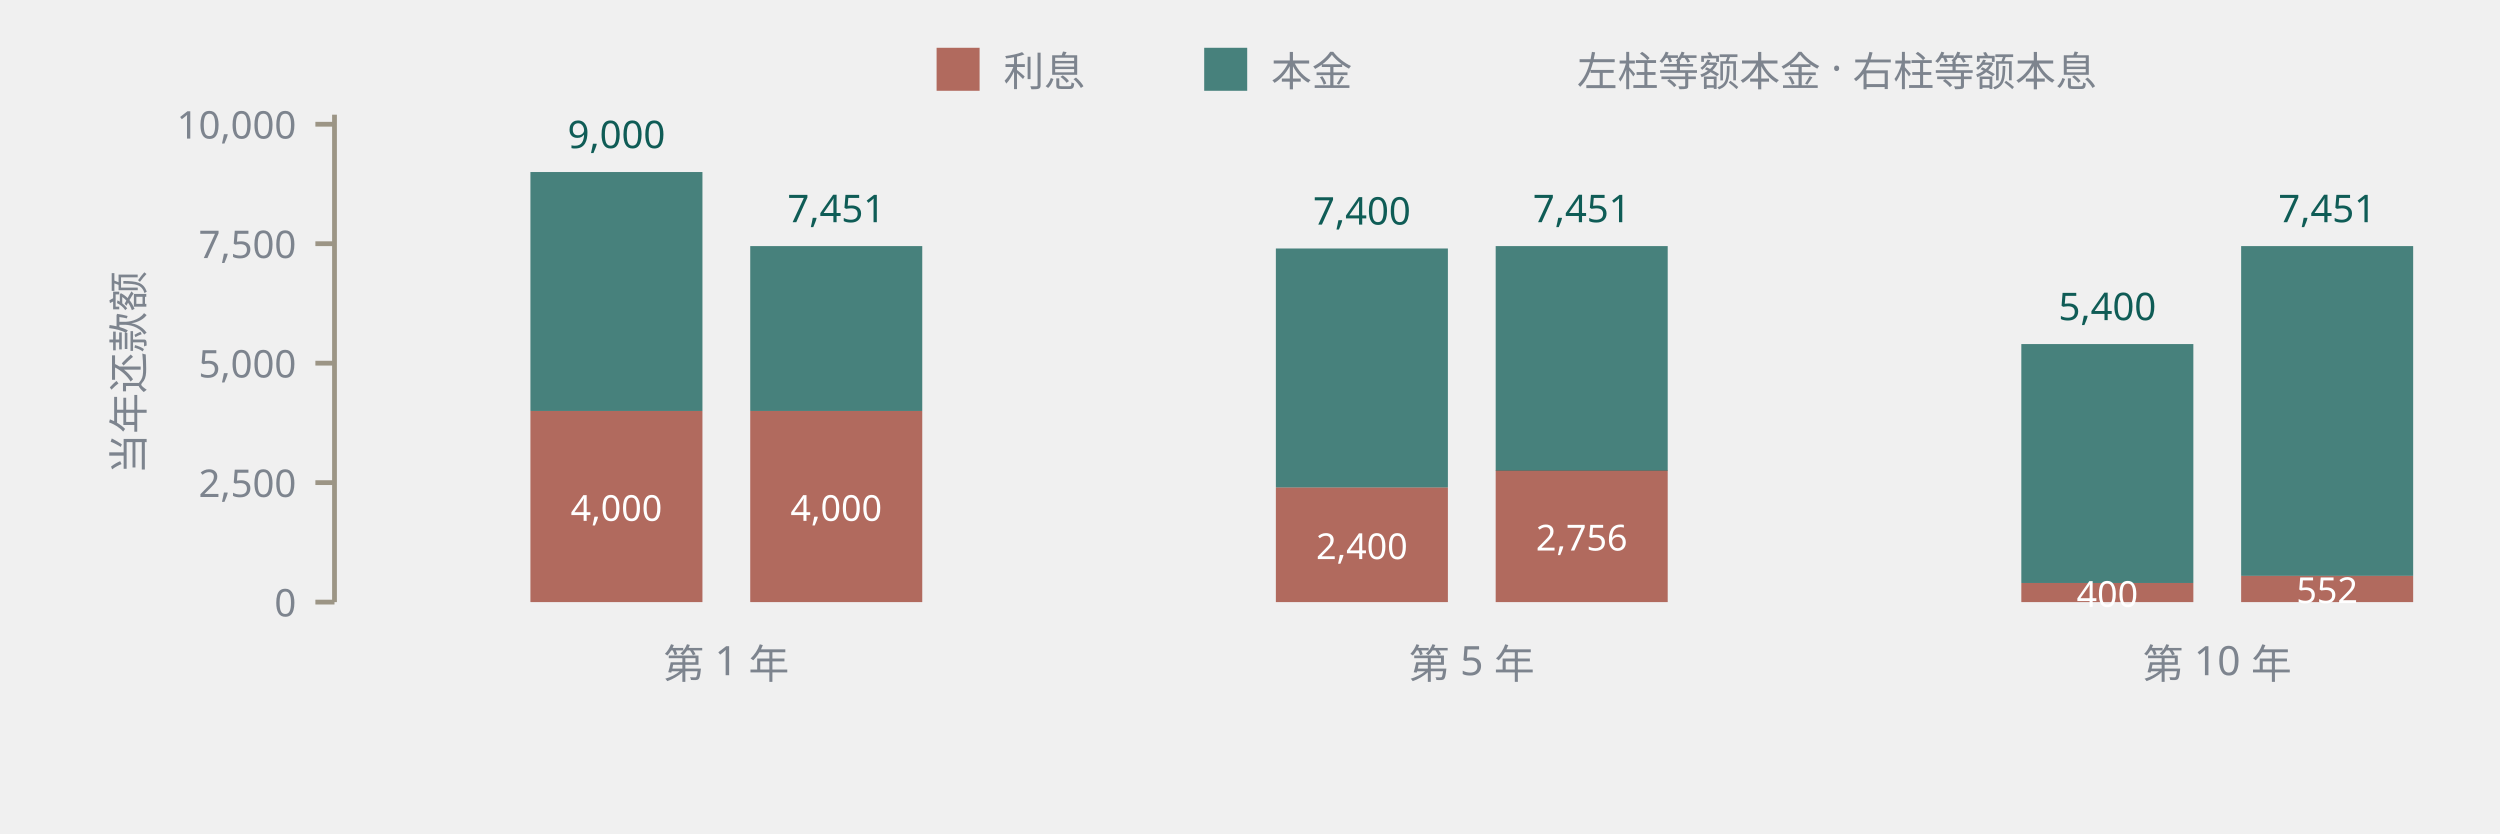
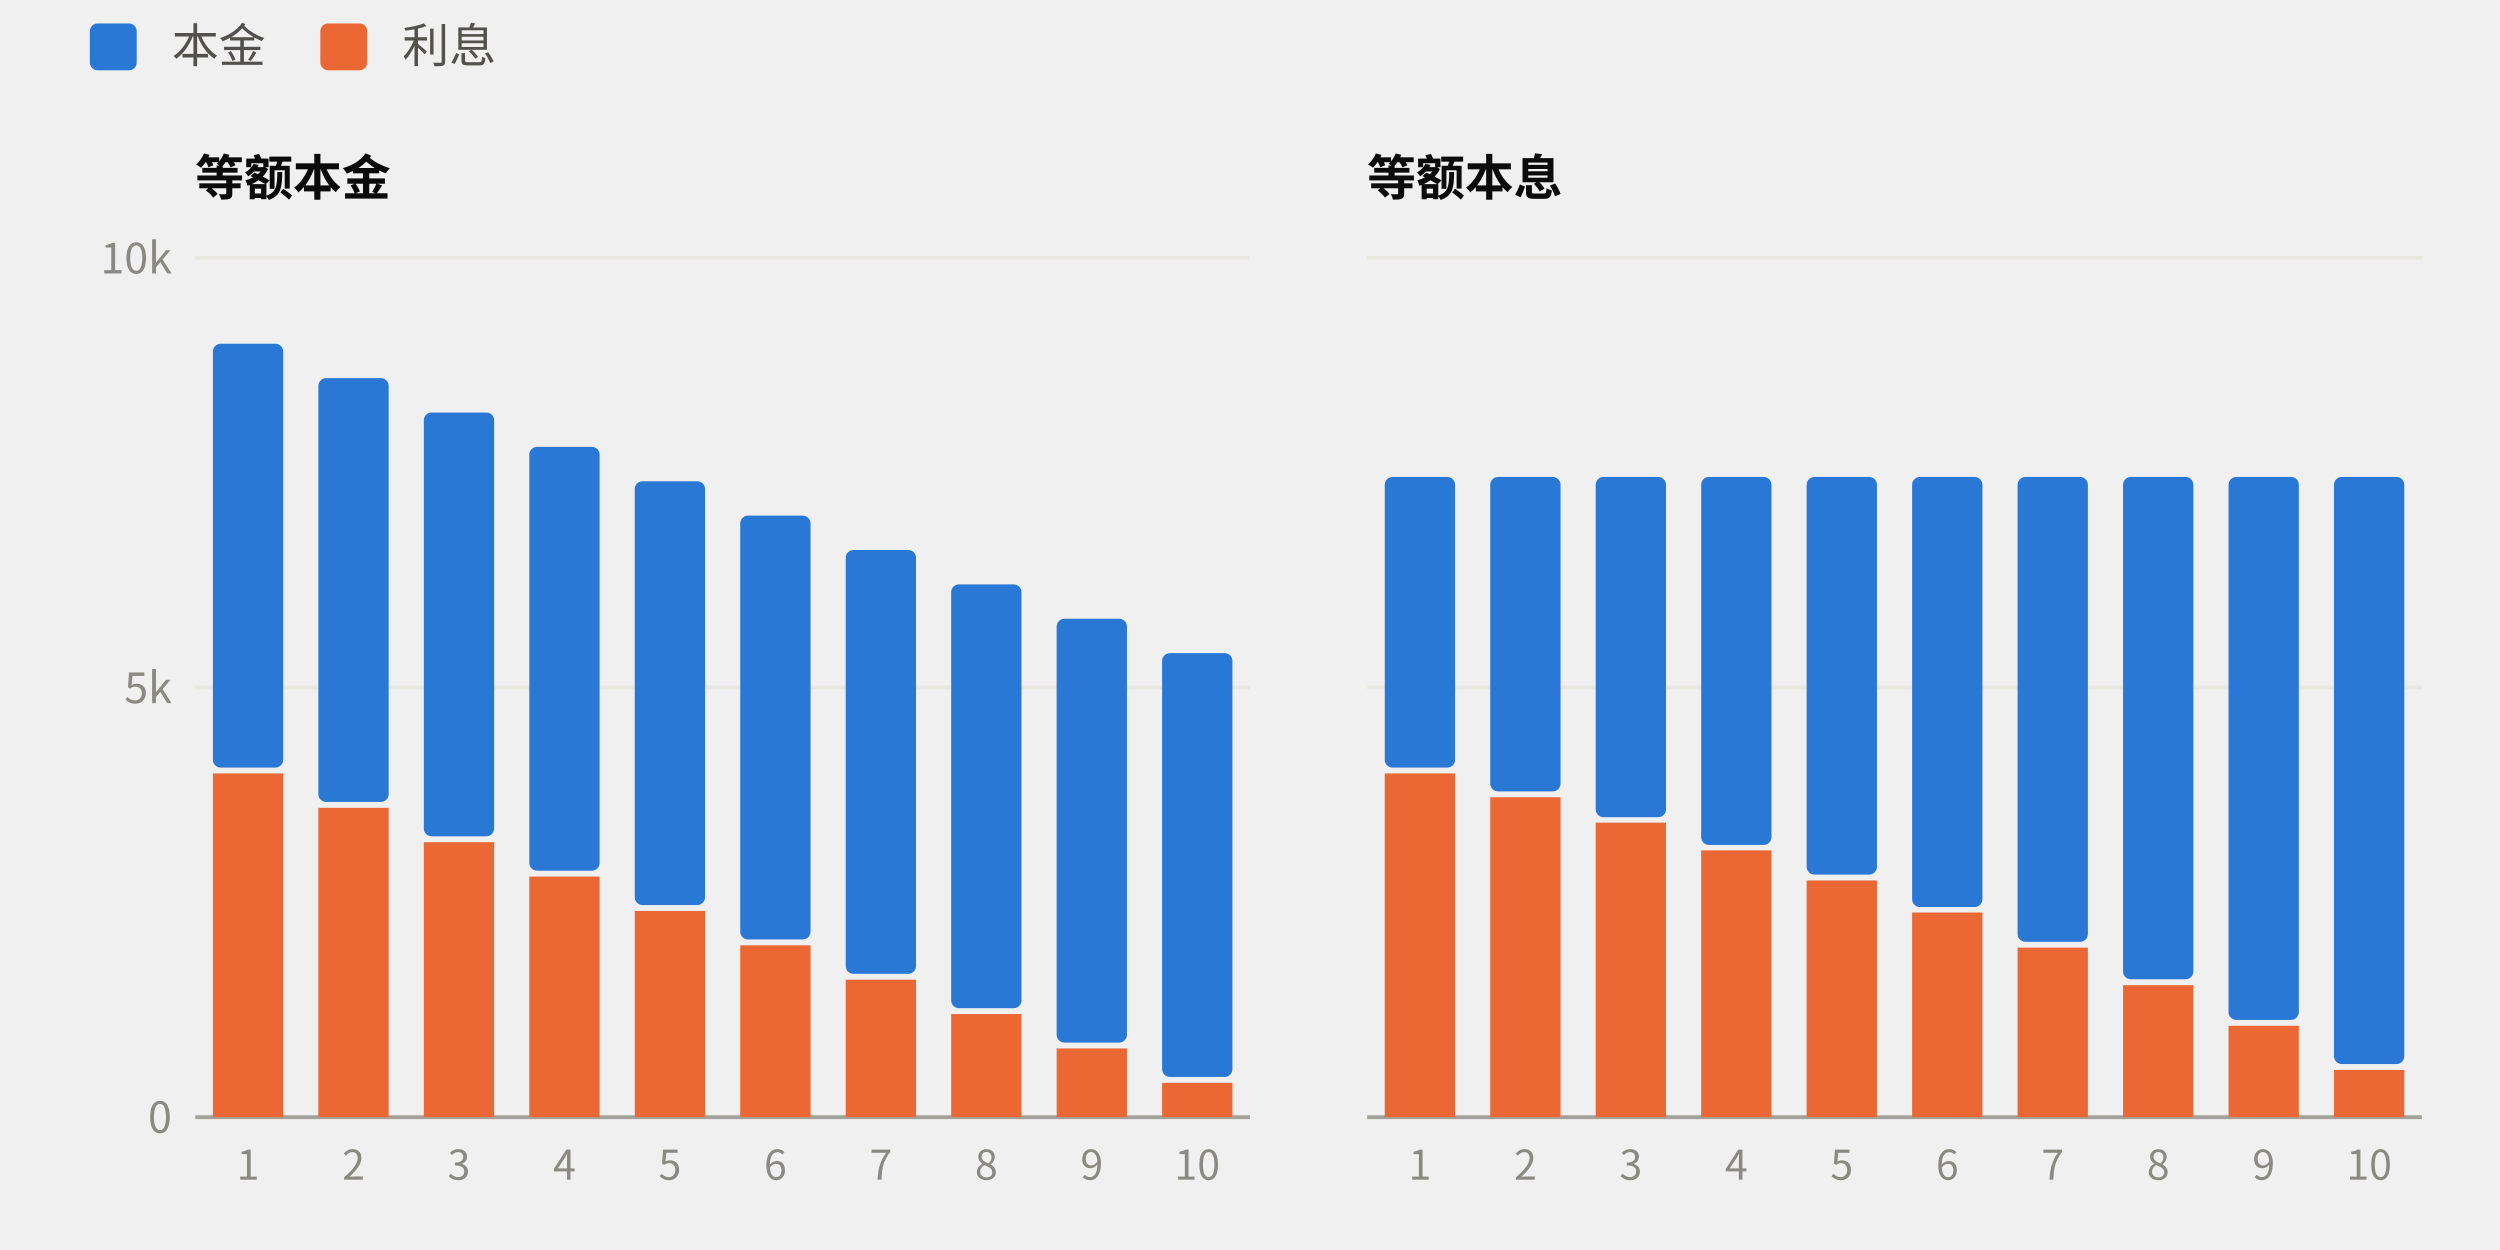
- <svg xmlns="http://www.w3.org/2000/svg" aria-label="三组堆叠柱对比等额本金与等额本息的利息段与本金段" role="img" viewbox="0 0 590 150">
-   <rect fill="#9c3d2e" height="9" opacity="0.75" width="9" x="196" y="10" />
-   <text fill="#7d848e" font-family="Microsoft YaHei, sans-serif" font-size="8.5" x="210" y="18">利息</text>
-   <rect fill="#0f5c56" height="9" opacity="0.75" width="9" x="252" y="10" />
-   <text fill="#7d848e" font-family="Microsoft YaHei, sans-serif" font-size="8.5" x="266" y="18">本金</text>
-   <text fill="#7d848e" font-family="Microsoft YaHei, sans-serif" font-size="8.5" x="330" y="18">左柱等额本金 · 右柱等额本息</text>
-   <line stroke="#9c9585" stroke-width="1" x1="70" x2="546" y1="184" y2="184" />
-   <line stroke="#9c9585" stroke-width="1" x1="70" x2="70" y1="126" y2="24" />
-   <line stroke="#9c9585" stroke-width="1" x1="66" x2="70" y1="126.0" y2="126.0" />
-   <text fill="#7d848e" font-family="Microsoft YaHei, sans-serif" font-size="8" text-anchor="end" x="62" y="129.0">0</text>
-   <line stroke="#9c9585" stroke-width="1" x1="66" x2="70" y1="101.0" y2="101.0" />
-   <text fill="#7d848e" font-family="Microsoft YaHei, sans-serif" font-size="8" text-anchor="end" x="62" y="104.0">2,500</text>
-   <line stroke="#9c9585" stroke-width="1" x1="66" x2="70" y1="76.0" y2="76.0" />
-   <text fill="#7d848e" font-family="Microsoft YaHei, sans-serif" font-size="8" text-anchor="end" x="62" y="79.0">5,000</text>
-   <line stroke="#9c9585" stroke-width="1" x1="66" x2="70" y1="51.0" y2="51.0" />
-   <text fill="#7d848e" font-family="Microsoft YaHei, sans-serif" font-size="8" text-anchor="end" x="62" y="54.0">7,500</text>
-   <line stroke="#9c9585" stroke-width="1" x1="66" x2="70" y1="26.0" y2="26.0" />
-   <text fill="#7d848e" font-family="Microsoft YaHei, sans-serif" font-size="8" text-anchor="end" x="62" y="29.0">10,000</text>
-   <rect fill="#9c3d2e" height="40.0" opacity="0.75" width="36" x="111" y="86.0" />
-   <rect fill="#0f5c56" height="50.0" opacity="0.75" width="36" x="111" y="36.0" />
-   <rect fill="#9c3d2e" height="40.0" opacity="0.75" width="36" x="157" y="86.0" />
-   <rect fill="#0f5c56" height="34.5" opacity="0.75" width="36" x="157" y="51.5" />
-   <text fill="#0f5c56" font-family="Microsoft YaHei, sans-serif" font-size="8" text-anchor="middle" x="129" y="31.0">9,000</text>
-   <text fill="#0f5c56" font-family="Microsoft YaHei, sans-serif" font-size="8" text-anchor="middle" x="175" y="46.5">7,451</text>
-   <text fill="#ffffff" font-family="Microsoft YaHei, sans-serif" font-size="7.5" text-anchor="middle" x="129" y="109.0">4,000</text>
-   <text fill="#ffffff" font-family="Microsoft YaHei, sans-serif" font-size="7.5" text-anchor="middle" x="175" y="109.0">4,000</text>
-   <text fill="#7d848e" font-family="Microsoft YaHei, sans-serif" font-size="8.5" text-anchor="middle" x="152" y="142">第 1 年</text>
-   <rect fill="#9c3d2e" height="24.0" opacity="0.75" width="36" x="267" y="102.0" />
-   <rect fill="#0f5c56" height="50.0" opacity="0.75" width="36" x="267" y="52.0" />
-   <rect fill="#9c3d2e" height="27.6" opacity="0.75" width="36" x="313" y="98.4" />
-   <rect fill="#0f5c56" height="47.0" opacity="0.75" width="36" x="313" y="51.5" />
-   <text fill="#0f5c56" font-family="Microsoft YaHei, sans-serif" font-size="8" text-anchor="middle" x="285" y="47.0">7,400</text>
-   <text fill="#0f5c56" font-family="Microsoft YaHei, sans-serif" font-size="8" text-anchor="middle" x="331" y="46.5">7,451</text>
-   <text fill="#ffffff" font-family="Microsoft YaHei, sans-serif" font-size="7.5" text-anchor="middle" x="285" y="117.0">2,400</text>
-   <text fill="#ffffff" font-family="Microsoft YaHei, sans-serif" font-size="7.5" text-anchor="middle" x="331" y="115.2">2,756</text>
-   <text fill="#7d848e" font-family="Microsoft YaHei, sans-serif" font-size="8.5" text-anchor="middle" x="308" y="142">第 5 年</text>
-   <rect fill="#9c3d2e" height="4.0" opacity="0.75" width="36" x="423" y="122.0" />
-   <rect fill="#0f5c56" height="50.0" opacity="0.75" width="36" x="423" y="72.0" />
-   <rect fill="#9c3d2e" height="5.5" opacity="0.75" width="36" x="469" y="120.5" />
-   <rect fill="#0f5c56" height="69.0" opacity="0.75" width="36" x="469" y="51.5" />
-   <text fill="#0f5c56" font-family="Microsoft YaHei, sans-serif" font-size="8" text-anchor="middle" x="441" y="67.0">5,400</text>
-   <text fill="#0f5c56" font-family="Microsoft YaHei, sans-serif" font-size="8" text-anchor="middle" x="487" y="46.5">7,451</text>
-   <text fill="#ffffff" font-family="Microsoft YaHei, sans-serif" font-size="7.5" text-anchor="middle" x="441" y="127.0">400</text>
-   <text fill="#ffffff" font-family="Microsoft YaHei, sans-serif" font-size="7.5" text-anchor="middle" x="487" y="126.2">552</text>
-   <text fill="#7d848e" font-family="Microsoft YaHei, sans-serif" font-size="8.5" text-anchor="middle" x="464" y="142">第 10 年</text>
-   <text fill="#7d848e" font-family="Microsoft YaHei, sans-serif" font-size="8.5" text-anchor="middle" transform="rotate(-90 30 78)" x="30" y="78">当年还款额</text>
+ <svg xmlns="http://www.w3.org/2000/svg" viewBox="0 0 640 320" width="640" height="320" font-family="'Microsoft YaHei','PingFang SC','Noto Sans CJK SC','Source Han Sans SC',sans-serif">
+   <rect x="23" y="6" width="12" height="12" rx="2" fill="#2a78d6" />
+   <text x="44" y="16" font-size="12" fill="#52514e">本金</text>
+   <rect x="82.0" y="6" width="12" height="12" rx="2" fill="#eb6834" />
+   <text x="103.0" y="16" font-size="12" fill="#52514e">利息</text>
+   <text x="50" y="50" font-size="12.5" font-weight="600" fill="#0b0b0b">等额本金</text>
+   <line x1="50" x2="320" y1="286" y2="286" stroke="#a3a29c" />
+   <text x="44" y="290.0" font-size="11" fill="#8a8984" text-anchor="end">0</text>
+   <line x1="50" x2="320" y1="176.0" y2="176.0" stroke="#e8e7e2" />
+   <text x="44" y="180.0" font-size="11" fill="#8a8984" text-anchor="end">5k</text>
+   <line x1="50" x2="320" y1="66.0" y2="66.0" stroke="#e8e7e2" />
+   <text x="44" y="70.0" font-size="11" fill="#8a8984" text-anchor="end">10k</text>
+   <rect x="54.5" y="198.0" width="18" height="88.0" fill="#eb6834" />
+   <rect x="54.5" y="88.0" width="18" height="108.5" rx="2" fill="#2a78d6" />
+   <text x="63.5" y="302" font-size="10.5" fill="#8a8984" text-anchor="middle">1</text>
+   <rect x="81.5" y="206.8" width="18" height="79.2" fill="#eb6834" />
+   <rect x="81.5" y="96.8" width="18" height="108.5" rx="2" fill="#2a78d6" />
+   <text x="90.5" y="302" font-size="10.5" fill="#8a8984" text-anchor="middle">2</text>
+   <rect x="108.5" y="215.6" width="18" height="70.4" fill="#eb6834" />
+   <rect x="108.5" y="105.6" width="18" height="108.5" rx="2" fill="#2a78d6" />
+   <text x="117.5" y="302" font-size="10.5" fill="#8a8984" text-anchor="middle">3</text>
+   <rect x="135.5" y="224.4" width="18" height="61.6" fill="#eb6834" />
+   <rect x="135.5" y="114.4" width="18" height="108.5" rx="2" fill="#2a78d6" />
+   <text x="144.5" y="302" font-size="10.5" fill="#8a8984" text-anchor="middle">4</text>
+   <rect x="162.5" y="233.2" width="18" height="52.8" fill="#eb6834" />
+   <rect x="162.5" y="123.2" width="18" height="108.5" rx="2" fill="#2a78d6" />
+   <text x="171.5" y="302" font-size="10.5" fill="#8a8984" text-anchor="middle">5</text>
+   <rect x="189.5" y="242.0" width="18" height="44.0" fill="#eb6834" />
+   <rect x="189.5" y="132.0" width="18" height="108.5" rx="2" fill="#2a78d6" />
+   <text x="198.5" y="302" font-size="10.5" fill="#8a8984" text-anchor="middle">6</text>
+   <rect x="216.5" y="250.8" width="18" height="35.2" fill="#eb6834" />
+   <rect x="216.5" y="140.8" width="18" height="108.5" rx="2" fill="#2a78d6" />
+   <text x="225.5" y="302" font-size="10.5" fill="#8a8984" text-anchor="middle">7</text>
+   <rect x="243.5" y="259.6" width="18" height="26.4" fill="#eb6834" />
+   <rect x="243.5" y="149.6" width="18" height="108.5" rx="2" fill="#2a78d6" />
+   <text x="252.5" y="302" font-size="10.5" fill="#8a8984" text-anchor="middle">8</text>
+   <rect x="270.5" y="268.4" width="18" height="17.6" fill="#eb6834" />
+   <rect x="270.5" y="158.4" width="18" height="108.5" rx="2" fill="#2a78d6" />
+   <text x="279.5" y="302" font-size="10.5" fill="#8a8984" text-anchor="middle">9</text>
+   <rect x="297.5" y="277.2" width="18" height="8.8" fill="#eb6834" />
+   <rect x="297.5" y="167.2" width="18" height="108.5" rx="2" fill="#2a78d6" />
+   <text x="306.5" y="302" font-size="10.5" fill="#8a8984" text-anchor="middle">10</text>
+   <text x="350" y="50" font-size="12.5" font-weight="600" fill="#0b0b0b">等额本息</text>
+   <line x1="350" x2="620" y1="286" y2="286" stroke="#a3a29c" />
+   <line x1="350" x2="620" y1="176.0" y2="176.0" stroke="#e8e7e2" />
+   <line x1="350" x2="620" y1="66.0" y2="66.0" stroke="#e8e7e2" />
+   <rect x="354.5" y="198.0" width="18" height="88.0" fill="#eb6834" />
+   <rect x="354.5" y="122.1" width="18" height="74.4" rx="2" fill="#2a78d6" />
+   <text x="363.5" y="302" font-size="10.5" fill="#8a8984" text-anchor="middle">1</text>
+   <rect x="381.5" y="204.1" width="18" height="81.9" fill="#eb6834" />
+   <rect x="381.5" y="122.1" width="18" height="80.5" rx="2" fill="#2a78d6" />
+   <text x="390.5" y="302" font-size="10.5" fill="#8a8984" text-anchor="middle">2</text>
+   <rect x="408.5" y="210.6" width="18" height="75.4" fill="#eb6834" />
+   <rect x="408.5" y="122.1" width="18" height="87.1" rx="2" fill="#2a78d6" />
+   <text x="417.5" y="302" font-size="10.5" fill="#8a8984" text-anchor="middle">3</text>
+   <rect x="435.5" y="217.7" width="18" height="68.3" fill="#eb6834" />
+   <rect x="435.5" y="122.1" width="18" height="94.2" rx="2" fill="#2a78d6" />
+   <text x="444.5" y="302" font-size="10.5" fill="#8a8984" text-anchor="middle">4</text>
+   <rect x="462.5" y="225.4" width="18" height="60.6" fill="#eb6834" />
+   <rect x="462.5" y="122.1" width="18" height="101.8" rx="2" fill="#2a78d6" />
+   <text x="471.5" y="302" font-size="10.5" fill="#8a8984" text-anchor="middle">5</text>
+   <rect x="489.5" y="233.6" width="18" height="52.4" fill="#eb6834" />
+   <rect x="489.5" y="122.1" width="18" height="110.1" rx="2" fill="#2a78d6" />
+   <text x="498.5" y="302" font-size="10.5" fill="#8a8984" text-anchor="middle">6</text>
+   <rect x="516.5" y="242.6" width="18" height="43.4" fill="#eb6834" />
+   <rect x="516.5" y="122.1" width="18" height="119.0" rx="2" fill="#2a78d6" />
+   <text x="525.5" y="302" font-size="10.5" fill="#8a8984" text-anchor="middle">7</text>
+   <rect x="543.5" y="252.2" width="18" height="33.8" fill="#eb6834" />
+   <rect x="543.5" y="122.1" width="18" height="128.6" rx="2" fill="#2a78d6" />
+   <text x="552.5" y="302" font-size="10.5" fill="#8a8984" text-anchor="middle">8</text>
+   <rect x="570.5" y="262.6" width="18" height="23.4" fill="#eb6834" />
+   <rect x="570.5" y="122.1" width="18" height="139.0" rx="2" fill="#2a78d6" />
+   <text x="579.5" y="302" font-size="10.5" fill="#8a8984" text-anchor="middle">9</text>
+   <rect x="597.5" y="273.9" width="18" height="12.1" fill="#eb6834" />
+   <rect x="597.5" y="122.1" width="18" height="150.3" rx="2" fill="#2a78d6" />
+   <text x="606.5" y="302" font-size="10.5" fill="#8a8984" text-anchor="middle">10</text>
</svg>
